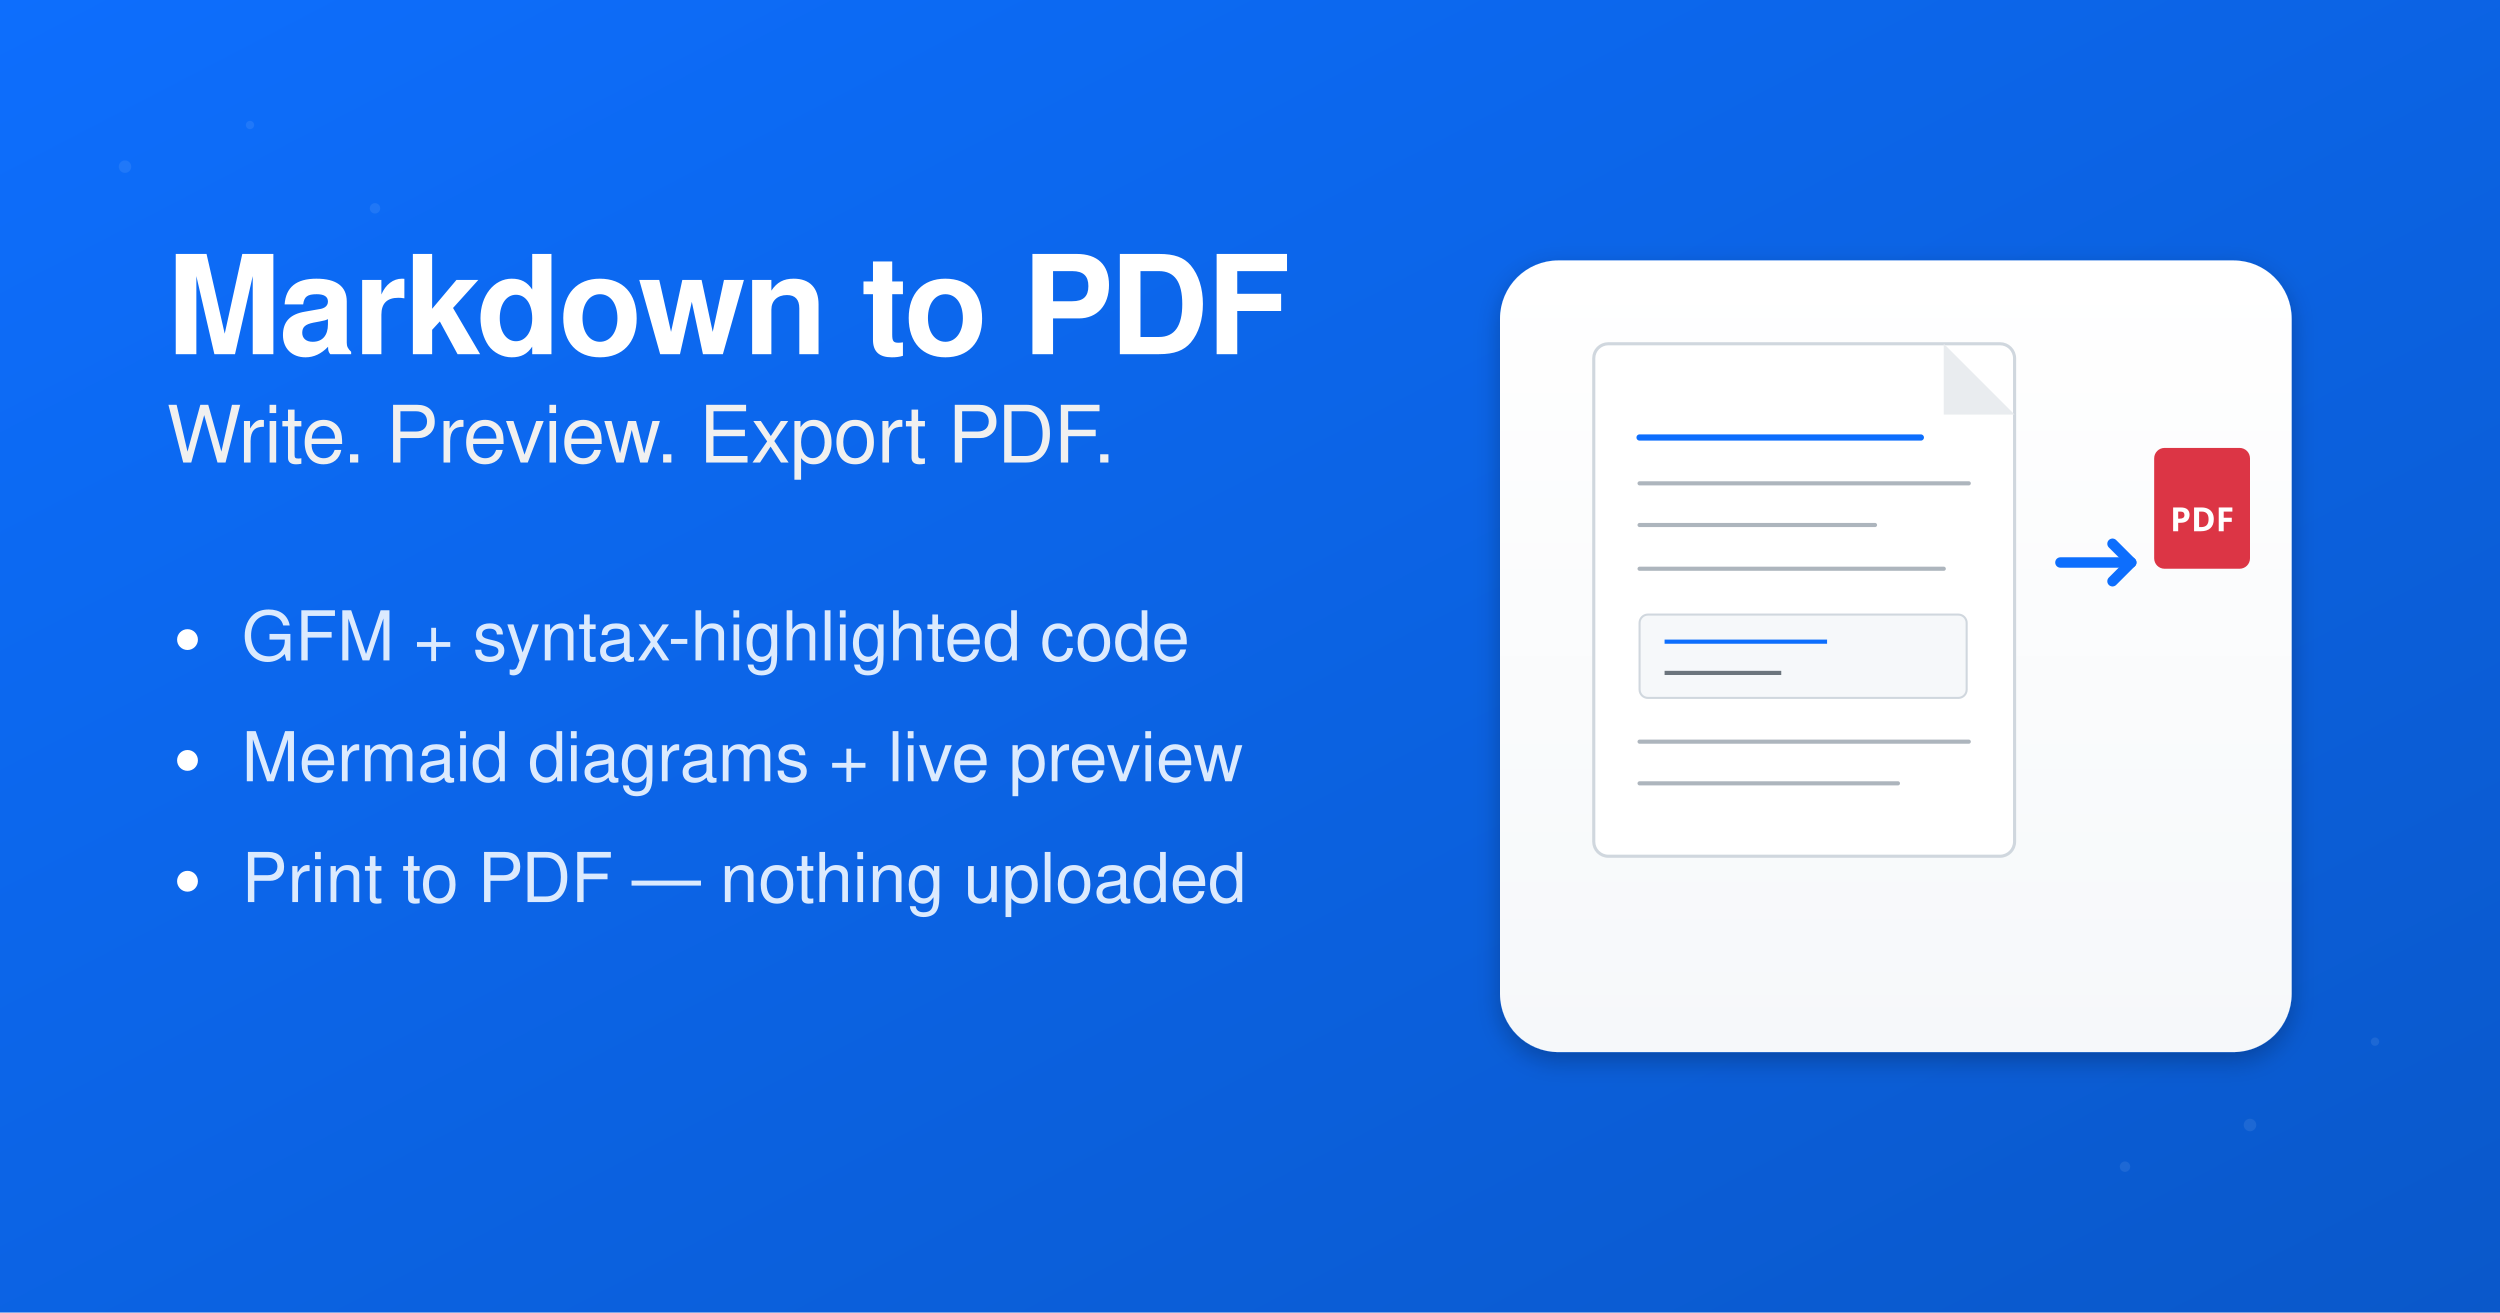
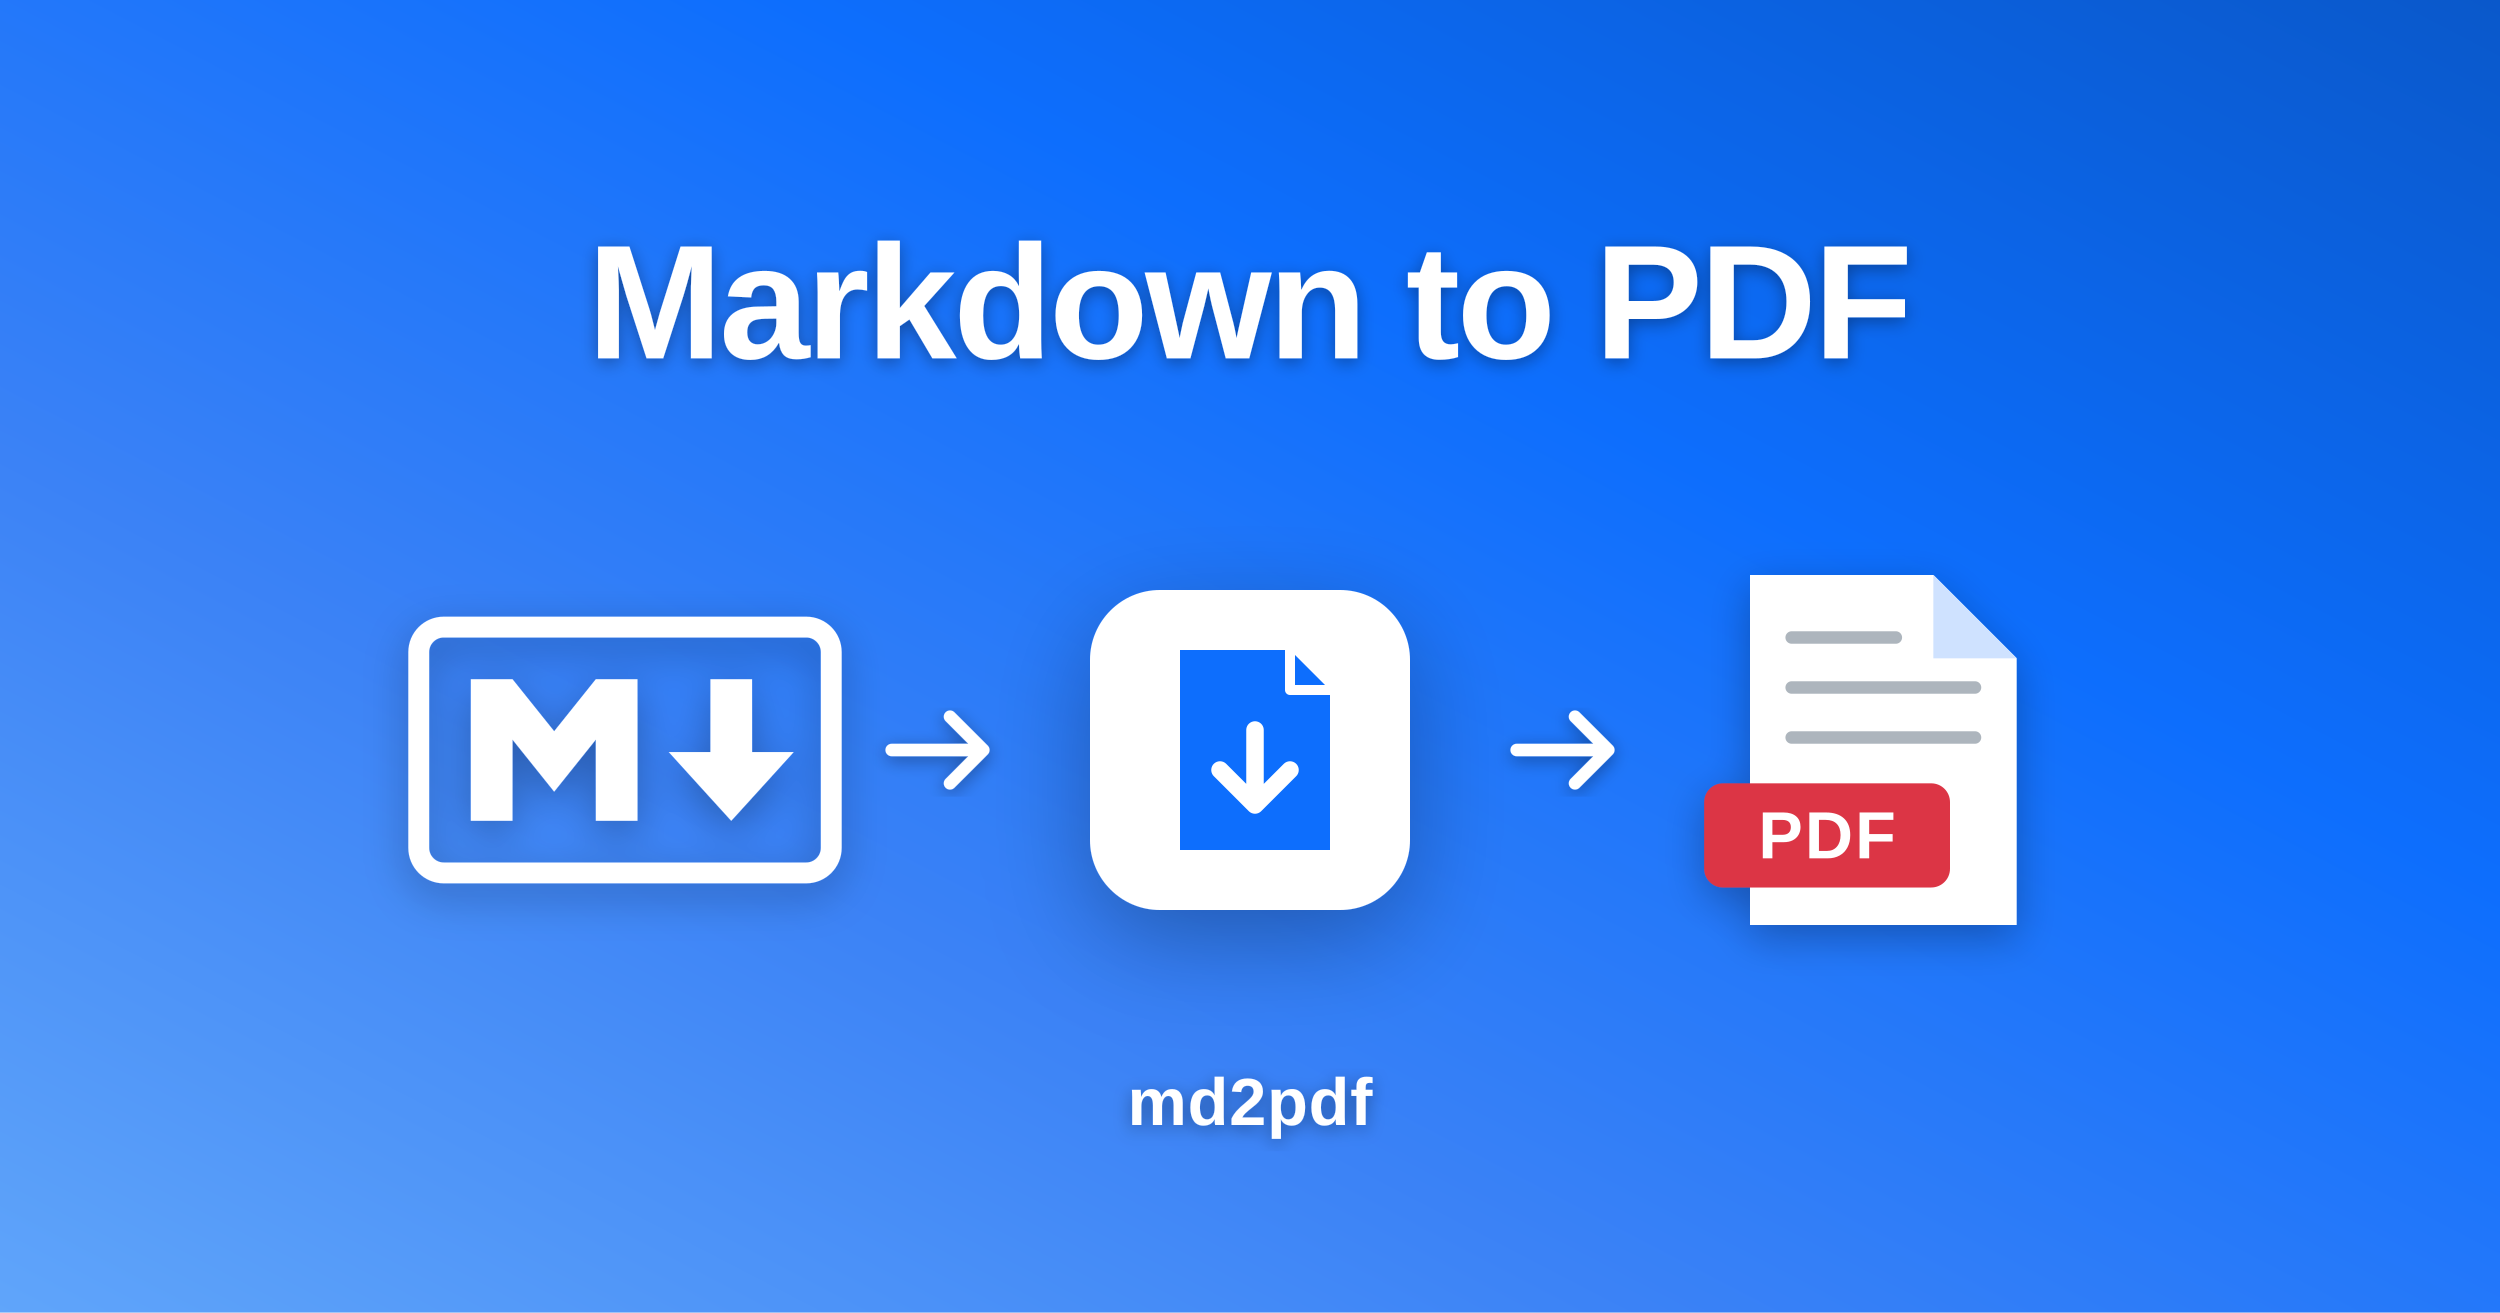
- <svg xmlns="http://www.w3.org/2000/svg" width="1200" height="630" viewBox="0 0 1200 630">
+ <svg xmlns="http://www.w3.org/2000/svg" viewBox="0 0 1200 630" width="1200" height="630" role="img" aria-label="Markdown to PDF: Markdown converts to PDF in the browser">
  <defs>
-     <linearGradient id="bg" x1="0" y1="0" x2="1" y2="1">
-       <stop offset="0%" stop-color="#0d6efd" />
-       <stop offset="100%" stop-color="#0a58ca" />
+     <linearGradient id="bg" x1="0%" y1="100%" x2="100%" y2="0%">
+       <stop offset="0%" stop-color="#60A5FA" />
+       <stop offset="33%" stop-color="#3B82F6" />
+       <stop offset="66%" stop-color="#0D6EFD" />
+       <stop offset="100%" stop-color="#0A58CA" />
    </linearGradient>
-     <linearGradient id="card" x1="0" y1="0" x2="0" y2="1">
-       <stop offset="0%" stop-color="#ffffff" />
-       <stop offset="100%" stop-color="#f6f8fa" />
-     </linearGradient>
-     <filter id="shadow" x="-20%" y="-20%" width="140%" height="140%">
-       <feGaussianBlur in="SourceAlpha" stdDeviation="6" />
-       <feOffset dx="0" dy="4" result="offsetblur" />
-       <feComponentTransfer>
-         <feFuncA type="linear" slope="0.25" />
-       </feComponentTransfer>
-       <feMerge>
-         <feMergeNode />
-         <feMergeNode in="SourceGraphic" />
-       </feMerge>
+     <filter id="soft" x="-50%" y="-50%" width="200%" height="200%">
+       <feDropShadow dx="0" dy="6" stdDeviation="10" flood-color="#000" flood-opacity="0.28" />
+     </filter>
+     <filter id="text-soft" x="-20%" y="-20%" width="140%" height="140%">
+       <feDropShadow dx="0" dy="2" stdDeviation="4" flood-color="#000" flood-opacity="0.35" />
    </filter>
  </defs>
  <rect width="1200" height="630" fill="url(#bg)" />
-   <g opacity="0.08" fill="#ffffff">
-     <circle cx="60" cy="80" r="3" />
-     <circle cx="120" cy="60" r="2" />
-     <circle cx="180" cy="100" r="2.5" />
-     <circle cx="1080" cy="540" r="3" />
-     <circle cx="1140" cy="500" r="2" />
-     <circle cx="1020" cy="560" r="2.5" />
+   <text x="600" y="172" text-anchor="middle" fill="#ffffff" font-family="'Segoe UI', 'Helvetica Neue', Arial, sans-serif" font-size="78" font-weight="800" letter-spacing="-1.6" filter="url(#text-soft)">Markdown to PDF</text>
+   <g transform="translate(300 360) translate(-104 -64)" filter="url(#soft)">
+     <rect x="5" y="5" width="198" height="118" rx="12" fill="none" stroke="#ffffff" stroke-width="10" />
+     <path fill="#ffffff" d="M30 98V30h20l20 25 20-25h20v68H90V59L70 84 50 59v39zm125 0l-30-33h20V30h20v35h20z" />
  </g>
-   <g font-family="system-ui, -apple-system, Segoe UI, Helvetica, Arial, sans-serif">
-     <text x="80" y="170" font-size="66" font-weight="700" fill="#ffffff" letter-spacing="-1">
-       Markdown to PDF
-     </text>
-     <text x="80" y="222" font-size="38" font-weight="500" fill="#f0f0f0" letter-spacing="-0.3">
-       Write. Preview. Export PDF.
-     </text>
-     <g transform="translate(80, 295)">
-       <g transform="translate(0, 0)">
-         <circle cx="10" cy="12" r="5" fill="#ffffff" />
-         <text x="36" y="22" font-size="33" font-weight="500" fill="#dbeafe">GFM + syntax-highlighted code</text>
-       </g>
-       <g transform="translate(0, 58)">
-         <circle cx="10" cy="12" r="5" fill="#ffffff" />
-         <text x="36" y="22" font-size="33" font-weight="500" fill="#dbeafe">Mermaid diagrams + live preview</text>
-       </g>
-       <g transform="translate(0, 116)">
-         <circle cx="10" cy="12" r="5" fill="#ffffff" />
-         <text x="36" y="22" font-size="33" font-weight="500" fill="#dbeafe">Print to PDF — nothing uploaded</text>
-       </g>
+   <g transform="translate(600 360) scale(2.4) translate(-32 -32)" filter="url(#soft)">
+     <rect width="64" height="64" rx="14" fill="#ffffff" />
+     <path d="M18 12h22l8 8v32H18z" fill="#0d6efd" />
+     <path d="M40 12v8h8" stroke="#ffffff" stroke-width="2" stroke-linejoin="round" fill="none" />
+     <path d="M33 28v14m-7-6 7 7 7-7" stroke="#ffffff" stroke-width="3.5" stroke-linecap="round" stroke-linejoin="round" fill="none" />
+   </g>
+   <g transform="translate(900 360) translate(-60 -84)" filter="url(#soft)">
+     <path d="M0 0h88l40 40v128H0z" fill="#ffffff" />
+     <path d="M88 0v40h40" fill="#cfe2ff" />
+     <g stroke="#adb5bd" stroke-width="6" stroke-linecap="round">
+       <path d="M20 30h50" />
+       <path d="M20 54h88" />
+       <path d="M20 78h88" />
    </g>
+     <rect x="-22" y="100" width="118" height="50" rx="9" fill="#dc3545" />
+     <text x="37" y="136" text-anchor="middle" fill="#ffffff" font-family="'Segoe UI', 'Helvetica Neue', Arial, sans-serif" font-size="32" font-weight="800" letter-spacing="1">PDF</text>
  </g>
-   <g filter="url(#shadow)" transform="translate(720, 125)">
-     <rect width="380" height="380" rx="28" fill="url(#card)" />
-     <g transform="translate(45, 40)">
-       <rect width="202" height="246" rx="7" fill="#ffffff" stroke="#d0d7de" stroke-width="1.5" />
-       <path d="M 168 0 L 202 34 L 168 34 Z" fill="#e9ecef" />
-       <line x1="22" y1="45" x2="157" y2="45" stroke="#0d6efd" stroke-width="3" stroke-linecap="round" />
-       <line x1="22" y1="67" x2="180" y2="67" stroke="#adb5bd" stroke-width="2" stroke-linecap="round" />
-       <line x1="22" y1="87" x2="135" y2="87" stroke="#adb5bd" stroke-width="2" stroke-linecap="round" />
-       <line x1="22" y1="108" x2="168" y2="108" stroke="#adb5bd" stroke-width="2" stroke-linecap="round" />
-       <rect x="22" y="130" width="157" height="40" rx="4" fill="#f6f8fa" stroke="#d0d7de" />
-       <line x1="34" y1="143" x2="112" y2="143" stroke="#0d6efd" stroke-width="2" />
-       <line x1="34" y1="158" x2="90" y2="158" stroke="#6c757d" stroke-width="2" />
-       <line x1="22" y1="191" x2="180" y2="191" stroke="#adb5bd" stroke-width="2" stroke-linecap="round" />
-       <line x1="22" y1="211" x2="146" y2="211" stroke="#adb5bd" stroke-width="2" stroke-linecap="round" />
-     </g>
-     <g transform="translate(269, 145)" stroke="#0d6efd" stroke-width="5" fill="none" stroke-linecap="round" stroke-linejoin="round">
-       <path d="M 0 0 L 34 0" />
-       <path d="M 25 -9 L 34 0 L 25 9" />
-     </g>
-     <g transform="translate(314, 90)">
-       <rect width="46" height="58" rx="5" fill="#dc3545" />
-       <text x="23" y="40" font-size="16" font-weight="800" fill="#ffffff" font-family="system-ui, sans-serif" text-anchor="middle">PDF</text>
-     </g>
+   <g stroke="#ffffff" stroke-width="6" stroke-linecap="round" stroke-linejoin="round" fill="none" filter="url(#text-soft)">
+     <path d="M428 360h44m-16-16 16 16-16 16" />
+     <path d="M728 360h44m-16-16 16 16-16 16" />
  </g>
+   <text x="600" y="540" text-anchor="middle" fill="#ffffff" font-family="'Segoe UI', 'Helvetica Neue', Arial, sans-serif" font-size="32" font-weight="700" letter-spacing="0.4" filter="url(#text-soft)">md2pdf</text>
</svg>
